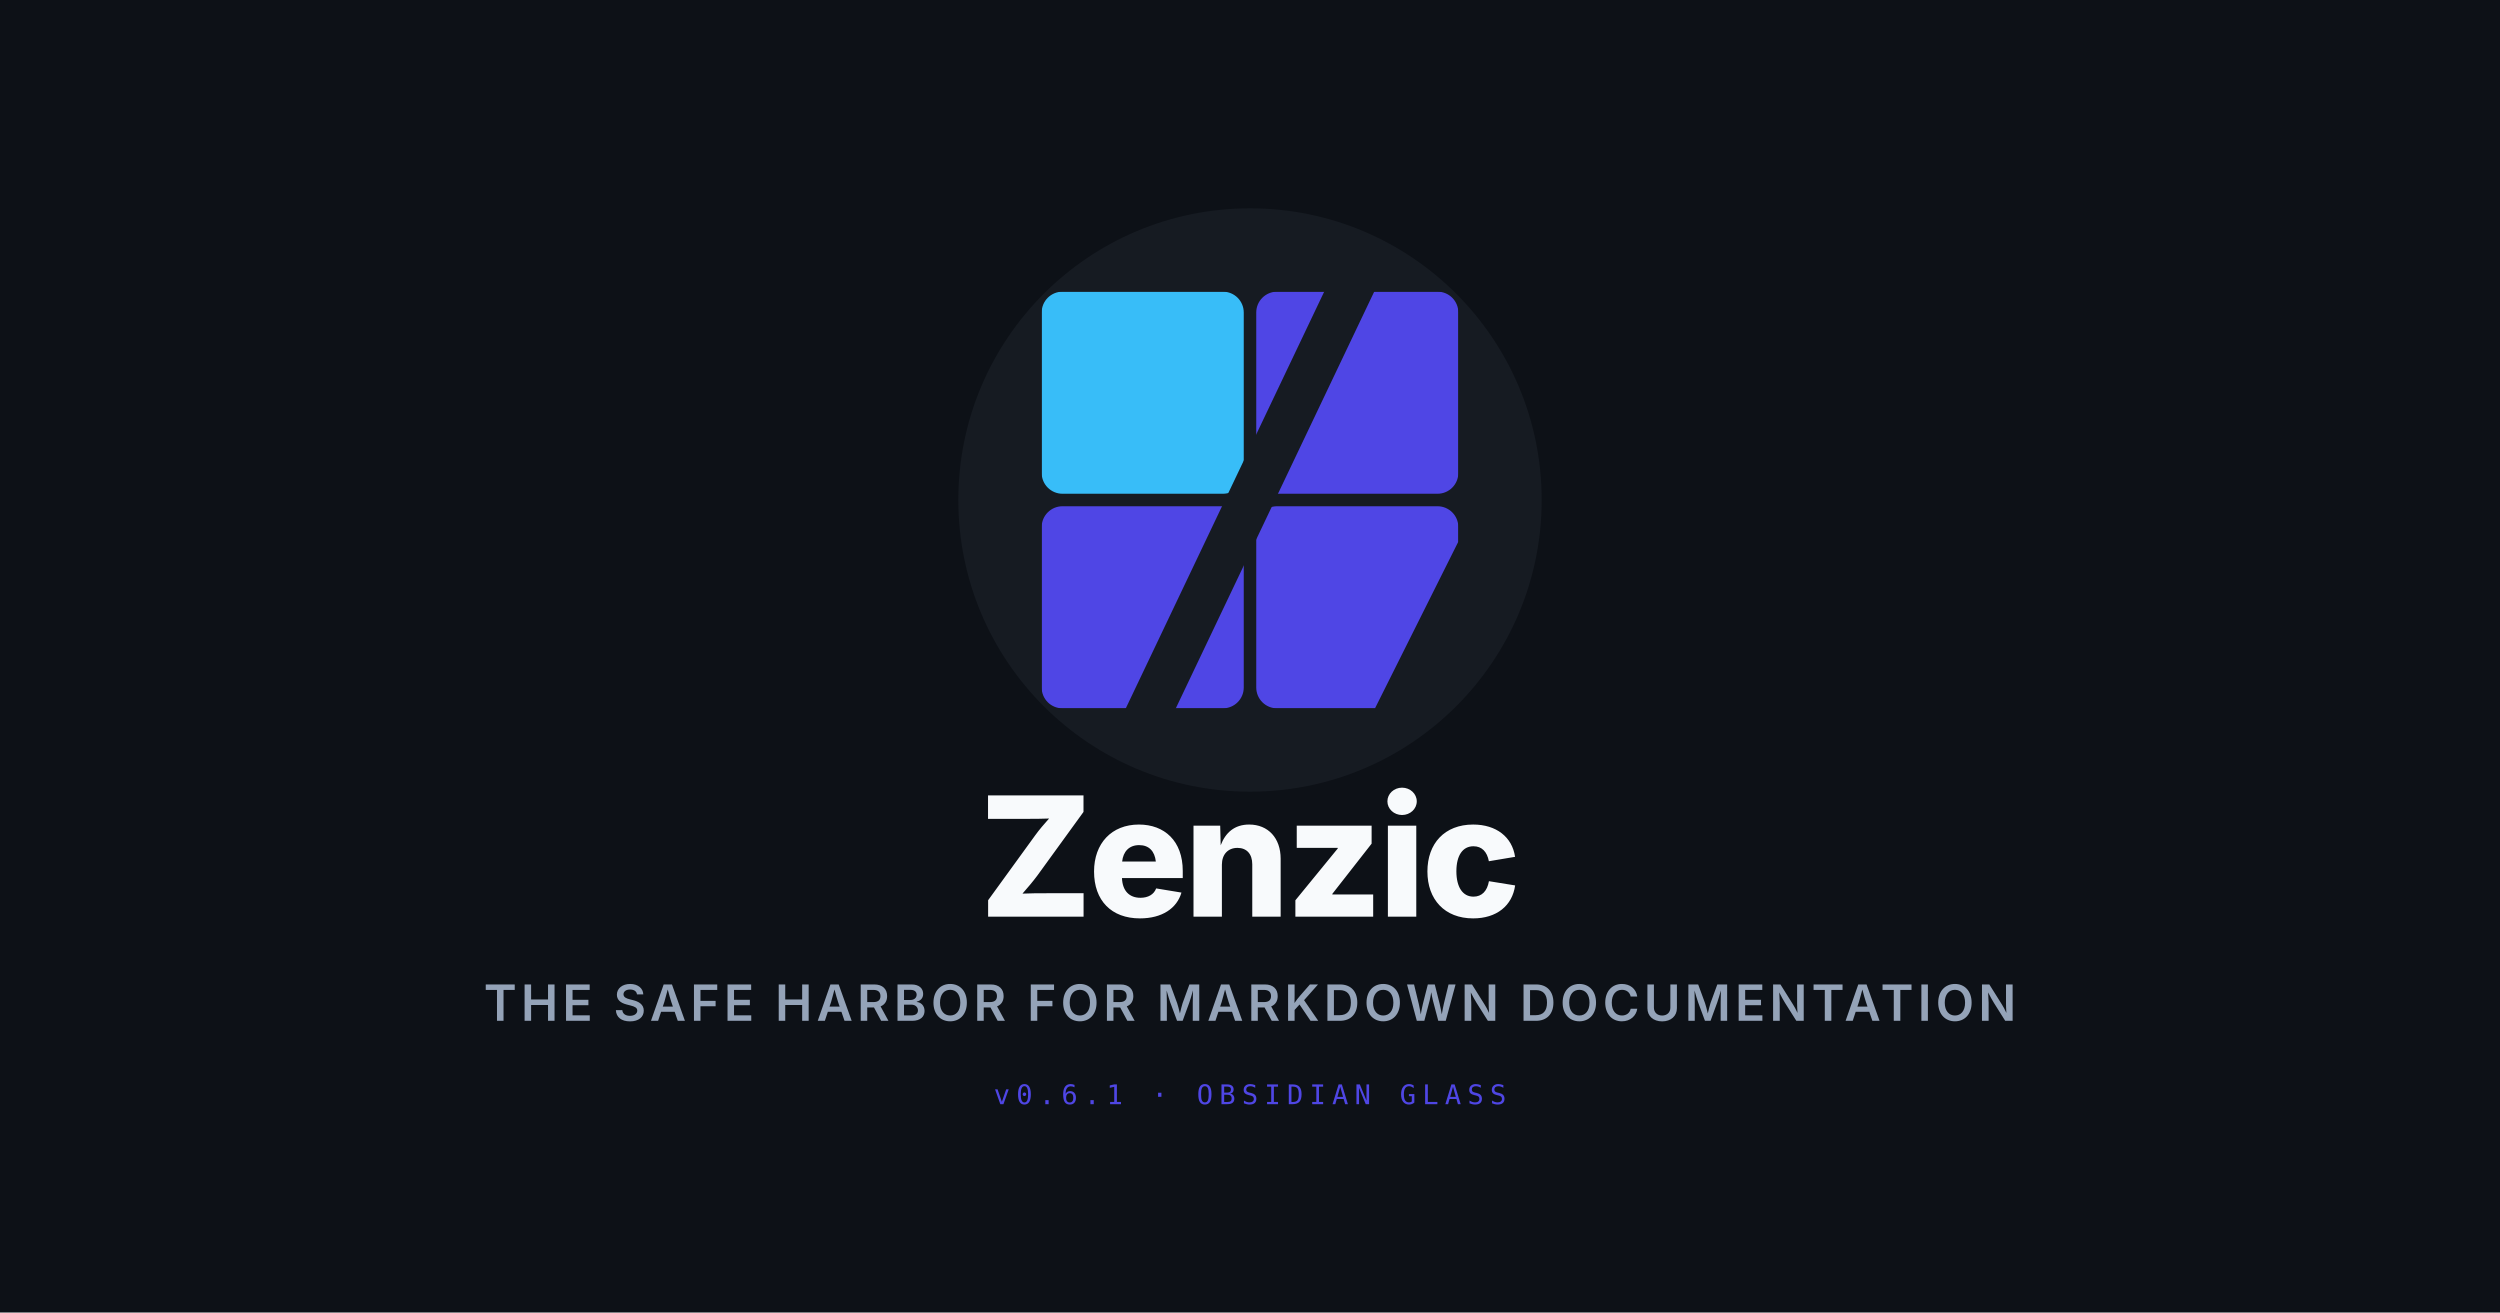
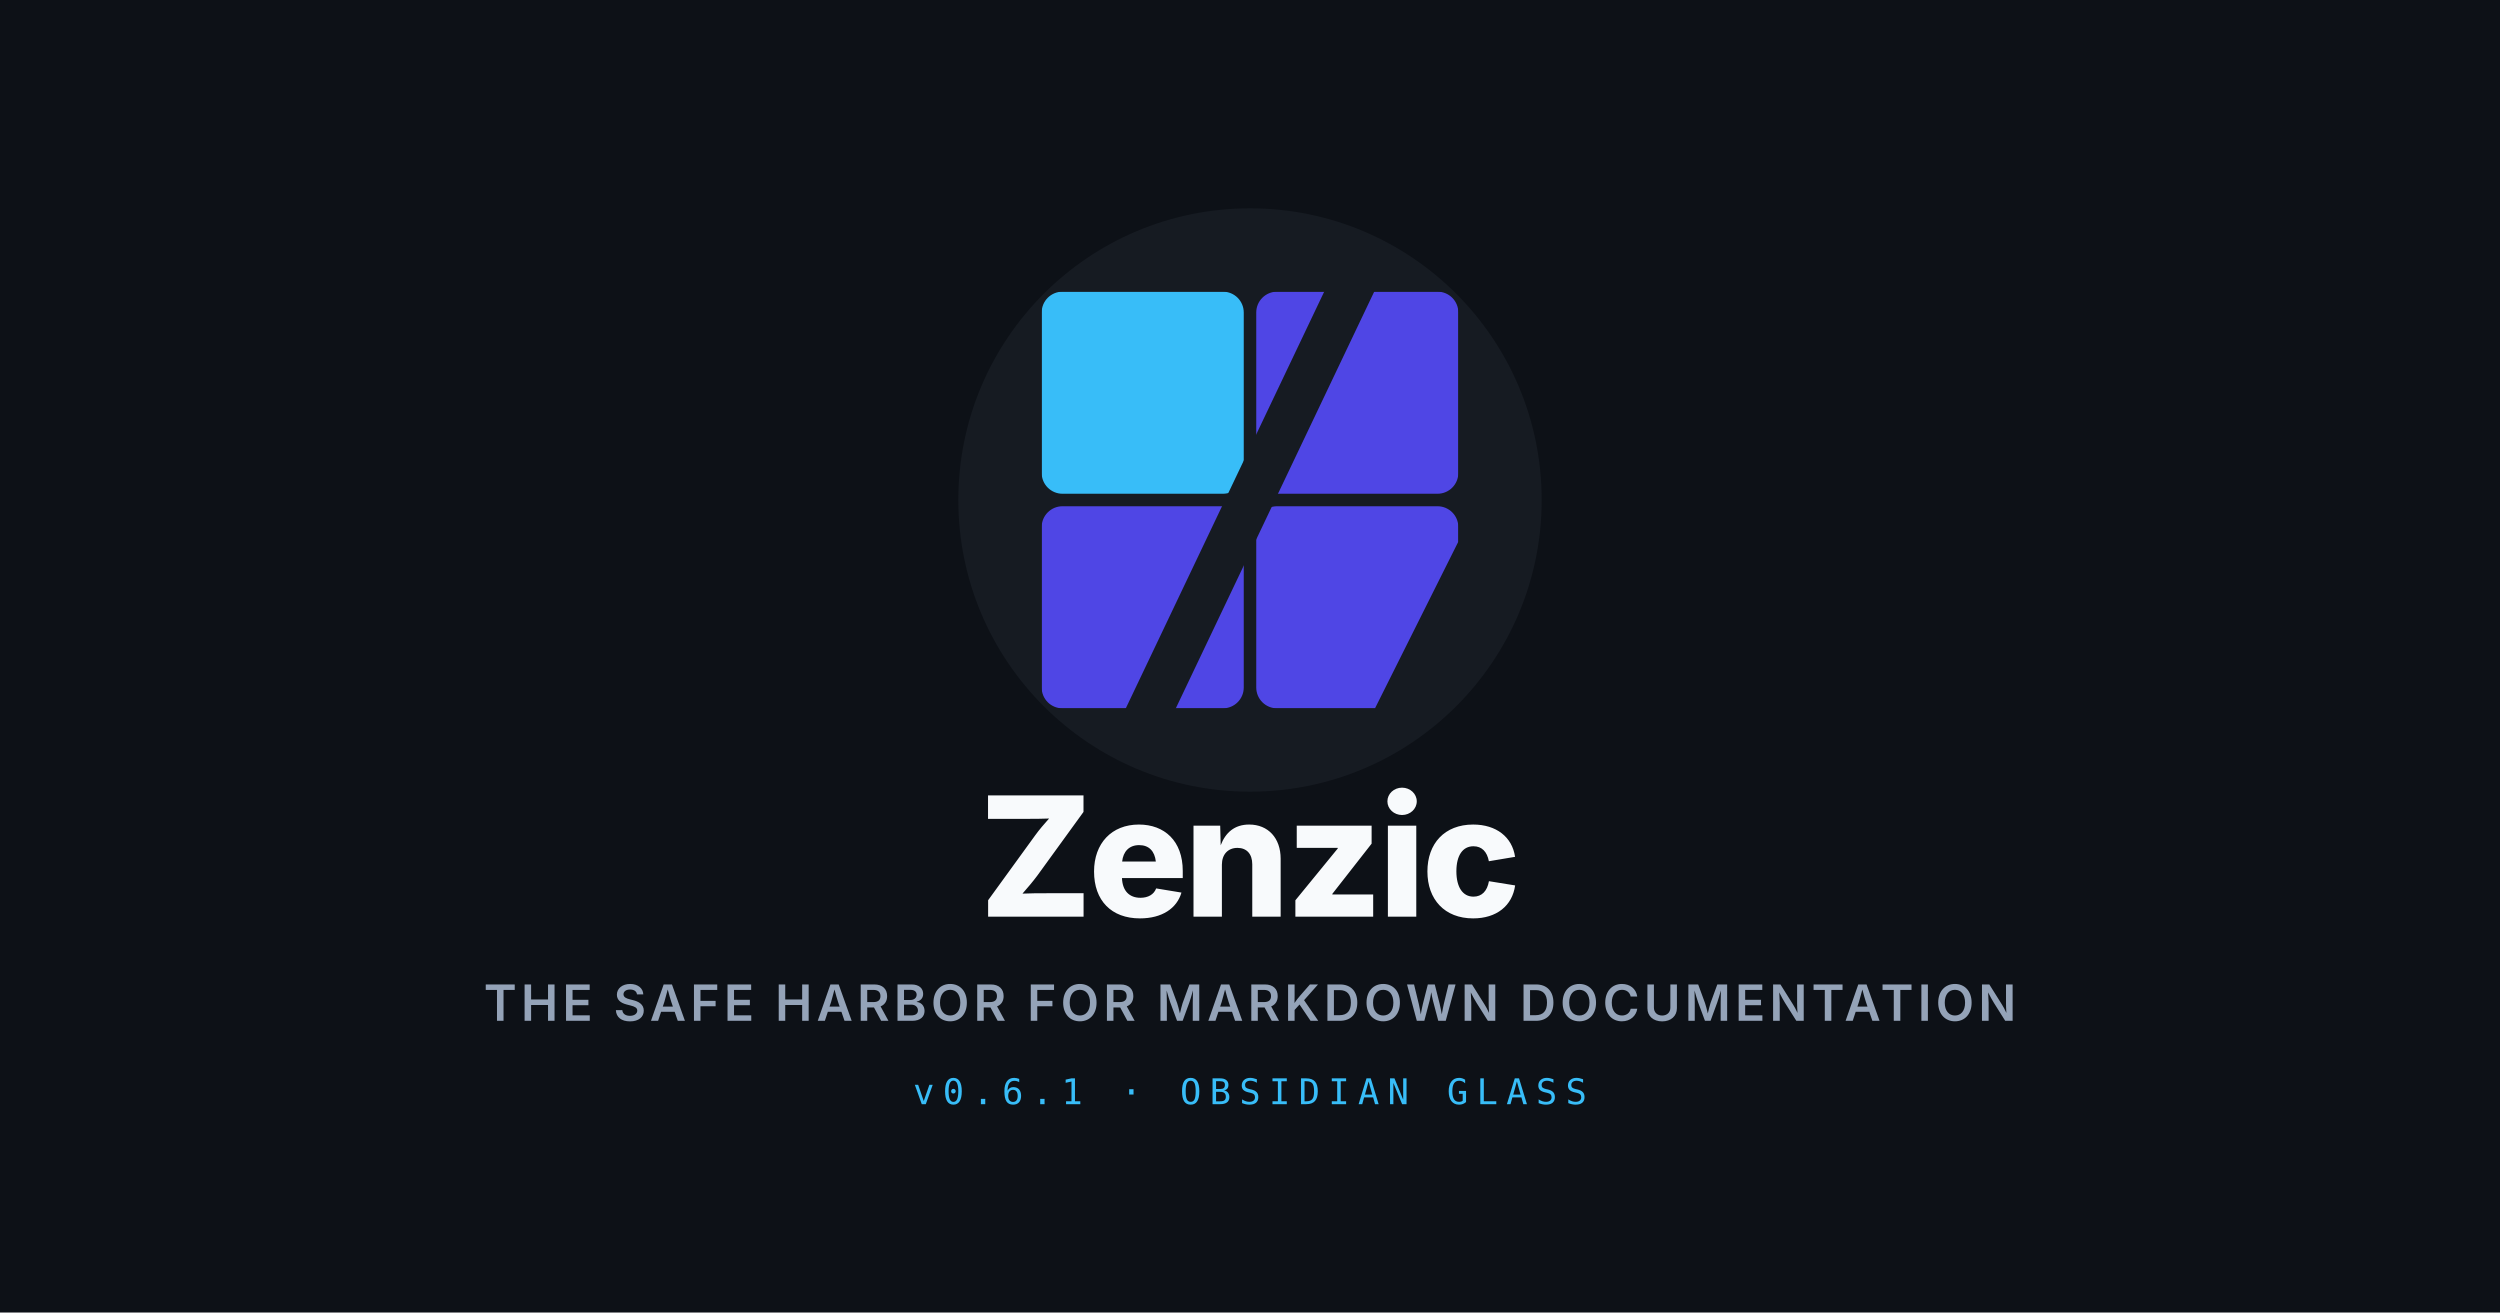
<svg xmlns="http://www.w3.org/2000/svg" viewBox="0 0 1200 630">
  <defs>
    <clipPath id="br-clip-og">
      <rect x="103" y="103" width="97" height="97" rx="10" />
    </clipPath>
    <mask id="slash-cut-og">
      <rect x="0" y="0" width="200" height="200" fill="white" />
      <polygon points="162,-5 138,-5 38,205 62,205" fill="black" />
    </mask>
  </defs>
  <rect x="0" y="0" width="1200" height="630" fill="#0d1117" />
  <circle cx="600" cy="240" r="140" fill="#161b22" />
  <g transform="translate(500, 140) scale(1)">
    <g mask="url(#slash-cut-og)">
      <rect x="0" y="0" width="97" height="97" rx="10" fill="#38bdf8" />
      <rect x="103" y="0" width="97" height="97" rx="10" fill="#4f46e5" />
      <rect x="0" y="103" width="97" height="97" rx="10" fill="#4f46e5" />
      <g clip-path="url(#br-clip-og)">
        <polygon points="103,103 200,103 200,120 160,200 103,200" fill="#4f46e5" />
      </g>
    </g>
  </g>
  <text x="600" y="440" font-family="system-ui, -apple-system, sans-serif" font-weight="800" font-size="80" fill="#f8fafc" text-anchor="middle" letter-spacing="-2">Zenzic</text>
  <text x="600" y="490" font-family="system-ui, -apple-system, sans-serif" font-weight="600" font-size="24" fill="#94a3b8" text-anchor="middle" letter-spacing="2">THE SAFE HARBOR FOR MARKDOWN DOCUMENTATION</text>
-   <text x="600" y="530" font-family="ui-monospace, SFMono-Regular, monospace" font-weight="400" font-size="13" fill="#4f46e5" text-anchor="middle" letter-spacing="3">v0.6.1 · OBSIDIAN GLASS</text>
+   <text x="600" y="530" font-family="ui-monospace, SFMono-Regular, monospace" font-weight="500" font-size="17" fill="#38bdf8" text-anchor="middle" letter-spacing="4">v0.6.1 · OBSIDIAN GLASS</text>
</svg>
